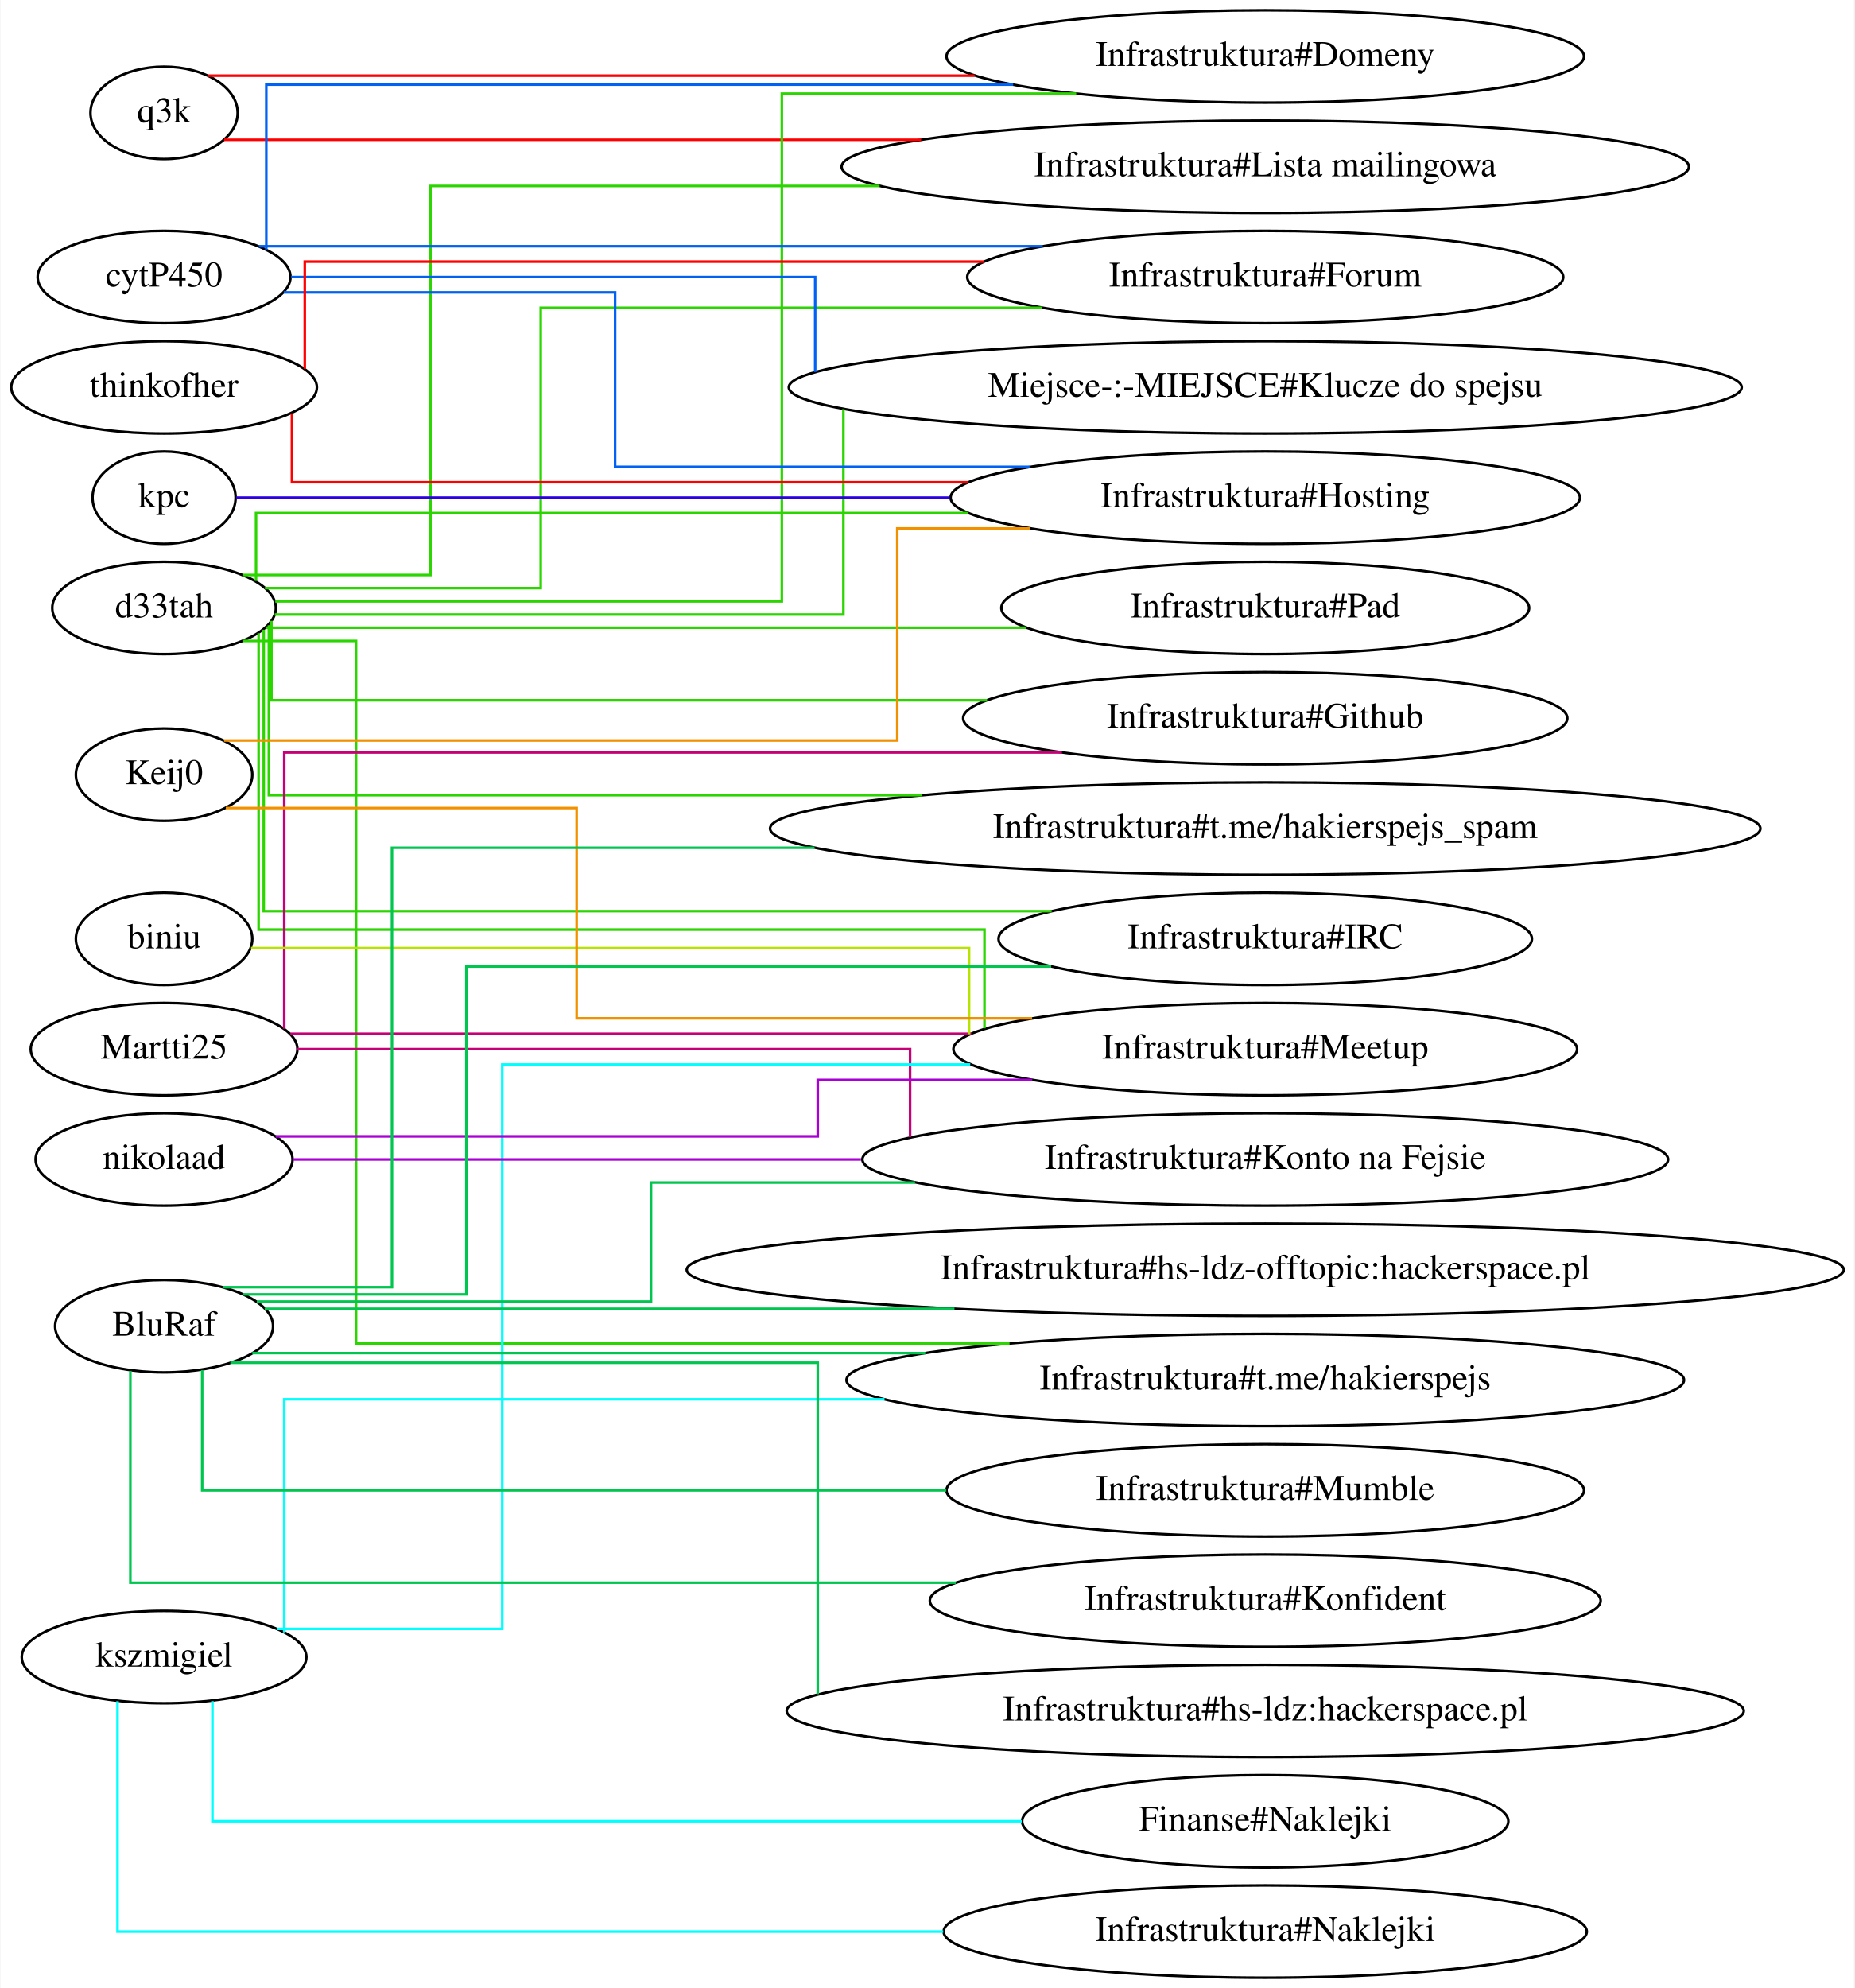
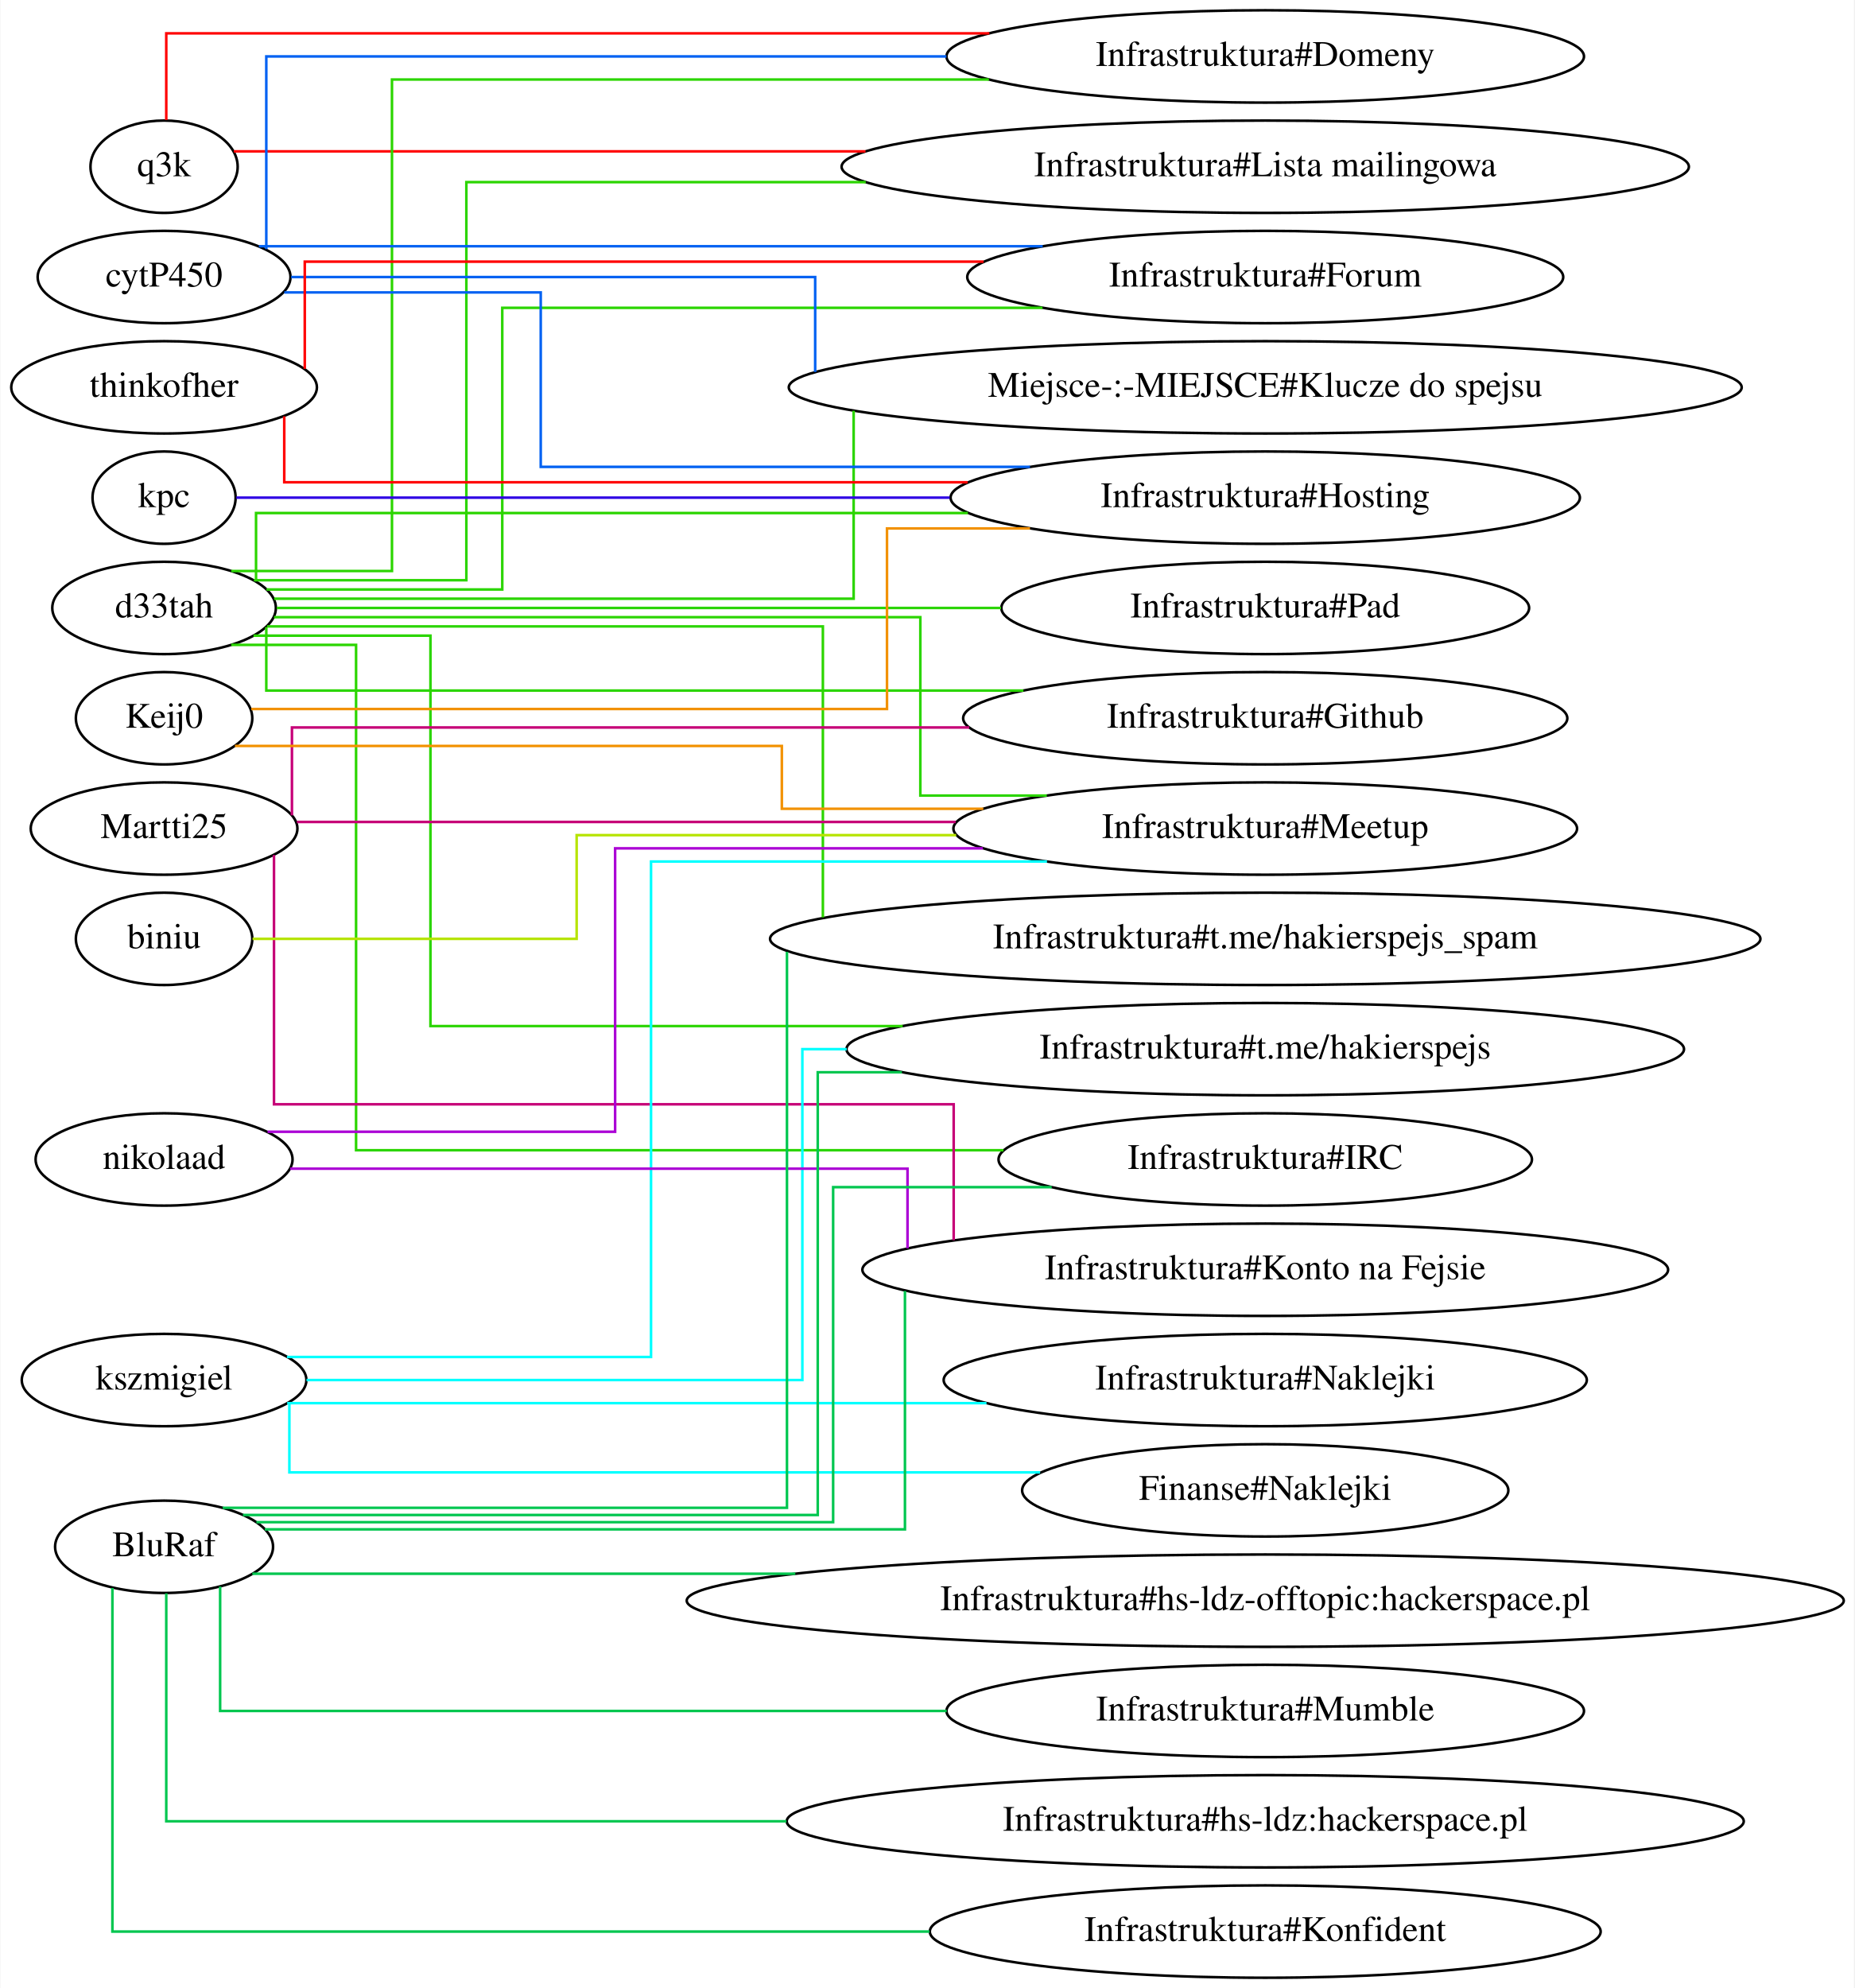
<svg xmlns="http://www.w3.org/2000/svg" width="723pt" height="775pt" viewBox="0.00 0.00 722.65 775.00">
  <g id="graph0" class="graph" transform="scale(1 1) rotate(0) translate(4 771)">
    <polygon fill="#ffffff" stroke="transparent" points="-4,4 -4,-771 718.649,-771 718.649,4 -4,4" />
    <g id="node1" class="node">
-       <ellipse fill="none" stroke="#000000" cx="59.795" cy="-727" rx="28.695" ry="18" />
-       <text text-anchor="middle" x="59.795" y="-723.3" font-family="Times,serif" font-size="14.00" fill="#000000">q3k</text>
+       <ellipse fill="none" stroke="#000000" cx="59.795" cy="-706" rx="28.695" ry="18" />
+       <text text-anchor="middle" x="59.795" y="-702.3" font-family="Times,serif" font-size="14.00" fill="#000000">q3k</text>
    </g>
    <g id="node2" class="node">
+       <ellipse fill="none" stroke="#000000" cx="489.119" cy="-749" rx="124.278" ry="18" />
+       <text text-anchor="middle" x="489.119" y="-745.3" font-family="Times,serif" font-size="14.00" fill="#000000">Infrastruktura#Domeny</text>
+     </g>
+     <g id="edge1" class="edge">
+       <path fill="none" stroke="#ff0000" d="M60.649,-724.187C60.649,-739.182 60.649,-758 60.649,-758 60.649,-758 254.63,-758 381.551,-758" />
+     </g>
+     <g id="node3" class="node">
      <ellipse fill="none" stroke="#000000" cx="489.119" cy="-706" rx="165.171" ry="18" />
      <text text-anchor="middle" x="489.119" y="-702.3" font-family="Times,serif" font-size="14.00" fill="#000000">Infrastruktura#Lista mailingowa</text>
    </g>
-     <g id="edge1" class="edge">
-       <path fill="none" stroke="#ff0000" d="M83.182,-716.5C133.927,-716.5 257.418,-716.5 354.969,-716.5" />
-     </g>
-     <g id="node3" class="node">
-       <ellipse fill="none" stroke="#000000" cx="489.119" cy="-749" rx="124.278" ry="18" />
-       <text text-anchor="middle" x="489.119" y="-745.3" font-family="Times,serif" font-size="14.00" fill="#000000">Infrastruktura#Domeny</text>
-     </g>
    <g id="edge2" class="edge">
-       <path fill="none" stroke="#ff0000" d="M76.89,-741.5C126.172,-741.5 271.648,-741.5 375.806,-741.5" />
+       <path fill="none" stroke="#ff0000" d="M86.977,-712C135.915,-712 242.234,-712 333.265,-712" />
    </g>
    <g id="node4" class="node">
      <ellipse fill="none" stroke="#000000" cx="59.795" cy="-534" rx="43.592" ry="18" />
      <text text-anchor="middle" x="59.795" y="-530.3" font-family="Times,serif" font-size="14.00" fill="#000000">d33tah</text>
    </g>
-     <g id="edge12" class="edge">
-       <path fill="none" stroke="#2bd500" d="M90.393,-546.857C121.027,-546.857 163.649,-546.857 163.649,-546.857 163.649,-546.857 163.649,-698.5 163.649,-698.5 163.649,-698.5 253.491,-698.5 338.769,-698.5" />
-     </g>
-     <g id="edge13" class="edge">
-       <path fill="none" stroke="#2bd500" d="M103.133,-536.571C172.476,-536.571 300.649,-536.571 300.649,-536.571 300.649,-536.571 300.649,-734.5 300.649,-734.5 300.649,-734.5 362.582,-734.5 415.442,-734.5" />
+     <g id="edge6" class="edge">
+       <path fill="none" stroke="#2bd500" d="M85.973,-548.4C112.183,-548.4 148.649,-548.4 148.649,-548.4 148.649,-548.4 148.649,-740 148.649,-740 148.649,-740 281.646,-740 381.392,-740" />
+     </g>
+     <g id="edge10" class="edge">
+       <path fill="none" stroke="#2bd500" d="M94.836,-544.8C129.576,-544.8 177.649,-544.8 177.649,-544.8 177.649,-544.8 177.649,-700 177.649,-700 177.649,-700 255.517,-700 333.384,-700" />
    </g>
    <g id="node5" class="node">
-       <ellipse fill="none" stroke="#000000" cx="489.119" cy="-233" rx="163.271" ry="18" />
-       <text text-anchor="middle" x="489.119" y="-229.3" font-family="Times,serif" font-size="14.00" fill="#000000">Infrastruktura#t.me/hakierspejs</text>
+       <ellipse fill="none" stroke="#000000" cx="489.119" cy="-491" rx="117.779" ry="18" />
+       <text text-anchor="middle" x="489.119" y="-487.3" font-family="Times,serif" font-size="14.00" fill="#000000">Infrastruktura#Github</text>
    </g>
    <g id="edge3" class="edge">
-       <path fill="none" stroke="#2bd500" d="M90.673,-521.143C111.293,-521.143 134.649,-521.143 134.649,-521.143 134.649,-521.143 134.649,-247.25 134.649,-247.25 134.649,-247.25 284.593,-247.25 389.436,-247.25" />
+       <path fill="none" stroke="#2bd500" d="M99.649,-526.532C99.649,-517.019 99.649,-501.8 99.649,-501.8 99.649,-501.8 279.575,-501.8 394.84,-501.8" />
    </g>
    <g id="node6" class="node">
+       <ellipse fill="none" stroke="#000000" cx="489.119" cy="-319" rx="103.981" ry="18" />
+       <text text-anchor="middle" x="489.119" y="-315.3" font-family="Times,serif" font-size="14.00" fill="#000000">Infrastruktura#IRC</text>
+     </g>
+     <g id="edge4" class="edge">
+       <path fill="none" stroke="#2bd500" d="M85.975,-519.6C107.561,-519.6 134.649,-519.6 134.649,-519.6 134.649,-519.6 134.649,-322.6 134.649,-322.6 134.649,-322.6 282.35,-322.6 387.067,-322.6" />
+     </g>
+     <g id="node7" class="node">
      <ellipse fill="none" stroke="#000000" cx="489.119" cy="-534" rx="102.882" ry="18" />
      <text text-anchor="middle" x="489.119" y="-530.3" font-family="Times,serif" font-size="14.00" fill="#000000">Infrastruktura#Pad</text>
    </g>
-     <g id="edge4" class="edge">
-       <path fill="none" stroke="#2bd500" d="M99.415,-526.286C166.361,-526.286 303.587,-526.286 395.995,-526.286" />
-     </g>
-     <g id="node7" class="node">
-       <ellipse fill="none" stroke="#000000" cx="489.119" cy="-620" rx="185.767" ry="18" />
-       <text text-anchor="middle" x="489.119" y="-616.3" font-family="Times,serif" font-size="14.00" fill="#000000">Miejsce-:-MIEJSCE#Klucze do spejsu</text>
-     </g>
    <g id="edge5" class="edge">
-       <path fill="none" stroke="#2bd500" d="M102.938,-531.429C177.987,-531.429 324.649,-531.429 324.649,-531.429 324.649,-531.429 324.649,-589.339 324.649,-611.507" />
+       <path fill="none" stroke="#2bd500" d="M103.722,-534C169.652,-534 296.051,-534 386.113,-534" />
    </g>
    <g id="node8" class="node">
-       <ellipse fill="none" stroke="#000000" cx="489.119" cy="-491" rx="117.779" ry="18" />
-       <text text-anchor="middle" x="489.119" y="-487.3" font-family="Times,serif" font-size="14.00" fill="#000000">Infrastruktura#Github</text>
-     </g>
-     <g id="edge6" class="edge">
-       <path fill="none" stroke="#2bd500" d="M101.649,-528.994C101.649,-519.102 101.649,-498 101.649,-498 101.649,-498 266.045,-498 380.672,-498" />
+       <ellipse fill="none" stroke="#000000" cx="489.119" cy="-448" rx="121.578" ry="18" />
+       <text text-anchor="middle" x="489.119" y="-444.3" font-family="Times,serif" font-size="14.00" fill="#000000">Infrastruktura#Meetup</text>
+     </g>
+     <g id="edge7" class="edge">
+       <path fill="none" stroke="#2bd500" d="M102.669,-530.4C184.446,-530.4 354.649,-530.4 354.649,-530.4 354.649,-530.4 354.649,-460.857 354.649,-460.857 354.649,-460.857 377.271,-460.857 403.957,-460.857" />
    </g>
    <g id="node9" class="node">
-       <ellipse fill="none" stroke="#000000" cx="489.119" cy="-577" rx="122.678" ry="18" />
-       <text text-anchor="middle" x="489.119" y="-573.3" font-family="Times,serif" font-size="14.00" fill="#000000">Infrastruktura#Hosting</text>
-     </g>
-     <g id="edge7" class="edge">
-       <path fill="none" stroke="#2bd500" d="M95.649,-544.504C95.649,-555.443 95.649,-571 95.649,-571 95.649,-571 257.13,-571 373.193,-571" />
+       <ellipse fill="none" stroke="#000000" cx="489.119" cy="-405" rx="193.066" ry="18" />
+       <text text-anchor="middle" x="489.119" y="-401.3" font-family="Times,serif" font-size="14.00" fill="#000000">Infrastruktura#t.me/hakierspejs_spam</text>
+     </g>
+     <g id="edge8" class="edge">
+       <path fill="none" stroke="#2bd500" d="M99.928,-526.8C172.169,-526.8 316.649,-526.8 316.649,-526.8 316.649,-526.8 316.649,-440.89 316.649,-413.372" />
    </g>
    <g id="node10" class="node">
      <ellipse fill="none" stroke="#000000" cx="489.119" cy="-663" rx="116.18" ry="18" />
      <text text-anchor="middle" x="489.119" y="-659.3" font-family="Times,serif" font-size="14.00" fill="#000000">Infrastruktura#Forum</text>
    </g>
-     <g id="edge8" class="edge">
-       <path fill="none" stroke="#2bd500" d="M99.149,-541.714C142.649,-541.714 206.649,-541.714 206.649,-541.714 206.649,-541.714 206.649,-651 206.649,-651 206.649,-651 319.068,-651 402.064,-651" />
+     <g id="edge9" class="edge">
+       <path fill="none" stroke="#2bd500" d="M99.713,-541.2C138.522,-541.2 191.649,-541.2 191.649,-541.2 191.649,-541.2 191.649,-651 191.649,-651 191.649,-651 314.477,-651 402.279,-651" />
    </g>
    <g id="node11" class="node">
-       <ellipse fill="none" stroke="#000000" cx="489.119" cy="-362" rx="121.578" ry="18" />
-       <text text-anchor="middle" x="489.119" y="-358.3" font-family="Times,serif" font-size="14.00" fill="#000000">Infrastruktura#Meetup</text>
-     </g>
-     <g id="edge9" class="edge">
-       <path fill="none" stroke="#2bd500" d="M96.649,-524.16C96.649,-494.598 96.649,-408.6 96.649,-408.6 96.649,-408.6 379.649,-408.6 379.649,-408.6 379.649,-408.6 379.649,-383.468 379.649,-370.117" />
+       <ellipse fill="none" stroke="#000000" cx="489.119" cy="-577" rx="122.678" ry="18" />
+       <text text-anchor="middle" x="489.119" y="-573.3" font-family="Times,serif" font-size="14.00" fill="#000000">Infrastruktura#Hosting</text>
+     </g>
+     <g id="edge11" class="edge">
+       <path fill="none" stroke="#2bd500" d="M95.649,-544.504C95.649,-555.443 95.649,-571 95.649,-571 95.649,-571 257.13,-571 373.193,-571" />
    </g>
    <g id="node12" class="node">
-       <ellipse fill="none" stroke="#000000" cx="489.119" cy="-448" rx="193.066" ry="18" />
-       <text text-anchor="middle" x="489.119" y="-444.3" font-family="Times,serif" font-size="14.00" fill="#000000">Infrastruktura#t.me/hakierspejs_spam</text>
-     </g>
-     <g id="edge10" class="edge">
-       <path fill="none" stroke="#2bd500" d="M100.649,-527.263C100.649,-509.191 100.649,-461 100.649,-461 100.649,-461 243.06,-461 355.43,-461" />
+       <ellipse fill="none" stroke="#000000" cx="489.119" cy="-620" rx="185.767" ry="18" />
+       <text text-anchor="middle" x="489.119" y="-616.3" font-family="Times,serif" font-size="14.00" fill="#000000">Miejsce-:-MIEJSCE#Klucze do spejsu</text>
+     </g>
+     <g id="edge12" class="edge">
+       <path fill="none" stroke="#2bd500" d="M102.693,-537.6C178.598,-537.6 328.649,-537.6 328.649,-537.6 328.649,-537.6 328.649,-589.413 328.649,-610.867" />
    </g>
    <g id="node13" class="node">
-       <ellipse fill="none" stroke="#000000" cx="489.119" cy="-405" rx="103.981" ry="18" />
-       <text text-anchor="middle" x="489.119" y="-401.3" font-family="Times,serif" font-size="14.00" fill="#000000">Infrastruktura#IRC</text>
-     </g>
-     <g id="edge11" class="edge">
-       <path fill="none" stroke="#2bd500" d="M98.649,-525.499C98.649,-498.397 98.649,-415.8 98.649,-415.8 98.649,-415.8 291.156,-415.8 405.833,-415.8" />
+       <ellipse fill="none" stroke="#000000" cx="489.119" cy="-362" rx="163.271" ry="18" />
+       <text text-anchor="middle" x="489.119" y="-358.3" font-family="Times,serif" font-size="14.00" fill="#000000">Infrastruktura#t.me/hakierspejs</text>
+     </g>
+     <g id="edge13" class="edge">
+       <path fill="none" stroke="#2bd500" d="M94.666,-523.2C124.837,-523.2 163.649,-523.2 163.649,-523.2 163.649,-523.2 163.649,-371 163.649,-371 163.649,-371 259.948,-371 347.784,-371" />
    </g>
    <g id="node14" class="node">
      <ellipse fill="none" stroke="#000000" cx="59.795" cy="-663" rx="49.291" ry="18" />
      <text text-anchor="middle" x="59.795" y="-659.3" font-family="Times,serif" font-size="14.00" fill="#000000">cytP450</text>
    </g>
+     <g id="edge15" class="edge">
+       <path fill="none" stroke="#0061f2" d="M99.649,-673.892C99.649,-697.033 99.649,-749 99.649,-749 99.649,-749 250.837,-749 364.818,-749" />
+     </g>
+     <g id="edge16" class="edge">
+       <path fill="none" stroke="#0061f2" d="M96.77,-675C164.196,-675 308.786,-675 402.353,-675" />
+     </g>
    <g id="edge17" class="edge">
-       <path fill="none" stroke="#0061f2" d="M99.649,-673.746C99.649,-694.484 99.649,-738 99.649,-738 99.649,-738 275.462,-738 390.84,-738" />
-     </g>
-     <g id="edge15" class="edge">
+       <path fill="none" stroke="#0061f2" d="M106.664,-657C149.642,-657 206.649,-657 206.649,-657 206.649,-657 206.649,-589 206.649,-589 206.649,-589 314.93,-589 397.409,-589" />
+     </g>
+     <g id="edge14" class="edge">
      <path fill="none" stroke="#0061f2" d="M109.343,-663C183.219,-663 313.649,-663 313.649,-663 313.649,-663 313.649,-637.794 313.649,-625.979" />
    </g>
-     <g id="edge16" class="edge">
-       <path fill="none" stroke="#0061f2" d="M106.459,-657C158.557,-657 235.649,-657 235.649,-657 235.649,-657 235.649,-589 235.649,-589 235.649,-589 324.714,-589 397.252,-589" />
-     </g>
-     <g id="edge14" class="edge">
-       <path fill="none" stroke="#0061f2" d="M96.77,-675C164.196,-675 308.786,-675 402.353,-675" />
-     </g>
    <g id="node15" class="node">
-       <ellipse fill="none" stroke="#000000" cx="59.795" cy="-362" rx="51.991" ry="18" />
-       <text text-anchor="middle" x="59.795" y="-358.3" font-family="Times,serif" font-size="14.00" fill="#000000">Martti25</text>
+       <ellipse fill="none" stroke="#000000" cx="59.795" cy="-448" rx="51.991" ry="18" />
+       <text text-anchor="middle" x="59.795" y="-444.3" font-family="Times,serif" font-size="14.00" fill="#000000">Martti25</text>
+     </g>
+     <g id="edge18" class="edge">
+       <path fill="none" stroke="#c60077" d="M109.649,-453.151C109.649,-463.831 109.649,-487.4 109.649,-487.4 109.649,-487.4 262.078,-487.4 373.72,-487.4" />
+     </g>
+     <g id="edge19" class="edge">
+       <path fill="none" stroke="#c60077" d="M111.581,-450.571C174.808,-450.571 283.768,-450.571 368.43,-450.571" />
+     </g>
+     <g id="node16" class="node">
+       <ellipse fill="none" stroke="#000000" cx="489.119" cy="-276" rx="157.072" ry="18" />
+       <text text-anchor="middle" x="489.119" y="-272.3" font-family="Times,serif" font-size="14.00" fill="#000000">Infrastruktura#Konto na Fejsie</text>
    </g>
    <g id="edge20" class="edge">
-       <path fill="none" stroke="#c60077" d="M106.649,-369.95C106.649,-396.083 106.649,-477.667 106.649,-477.667 106.649,-477.667 297.844,-477.667 409.871,-477.667" />
-     </g>
-     <g id="edge19" class="edge">
-       <path fill="none" stroke="#c60077" d="M109.044,-368C173.358,-368 287.935,-368 374.526,-368" />
-     </g>
-     <g id="node16" class="node">
-       <ellipse fill="none" stroke="#000000" cx="489.119" cy="-319" rx="157.072" ry="18" />
-       <text text-anchor="middle" x="489.119" y="-315.3" font-family="Times,serif" font-size="14.00" fill="#000000">Infrastruktura#Konto na Fejsie</text>
-     </g>
-     <g id="edge18" class="edge">
-       <path fill="none" stroke="#c60077" d="M111.794,-362C195.454,-362 350.649,-362 350.649,-362 350.649,-362 350.649,-340.266 350.649,-327.702" />
+       <path fill="none" stroke="#c60077" d="M102.649,-437.692C102.649,-410.786 102.649,-340.5 102.649,-340.5 102.649,-340.5 367.649,-340.5 367.649,-340.5 367.649,-340.5 367.649,-306.084 367.649,-287.531" />
    </g>
    <g id="node17" class="node">
      <ellipse fill="none" stroke="#000000" cx="59.795" cy="-405" rx="34.394" ry="18" />
      <text text-anchor="middle" x="59.795" y="-401.3" font-family="Times,serif" font-size="14.00" fill="#000000">biniu</text>
    </g>
    <g id="edge21" class="edge">
-       <path fill="none" stroke="#b6e400" d="M93.681,-401.4C174.837,-401.4 373.649,-401.4 373.649,-401.4 373.649,-401.4 373.649,-378.773 373.649,-367.814" />
+       <path fill="none" stroke="#b6e400" d="M94.302,-405C141.566,-405 220.649,-405 220.649,-405 220.649,-405 220.649,-445.429 220.649,-445.429 220.649,-445.429 297.257,-445.429 368.627,-445.429" />
    </g>
    <g id="node18" class="node">
-       <ellipse fill="none" stroke="#000000" cx="59.795" cy="-125" rx="55.491" ry="18" />
-       <text text-anchor="middle" x="59.795" y="-121.3" font-family="Times,serif" font-size="14.00" fill="#000000">kszmigiel</text>
+       <ellipse fill="none" stroke="#000000" cx="59.795" cy="-233" rx="55.491" ry="18" />
+       <text text-anchor="middle" x="59.795" y="-229.3" font-family="Times,serif" font-size="14.00" fill="#000000">kszmigiel</text>
+     </g>
+     <g id="edge22" class="edge">
+       <path fill="none" stroke="#00ffff" d="M107.703,-242C163.946,-242 249.649,-242 249.649,-242 249.649,-242 249.649,-435.143 249.649,-435.143 249.649,-435.143 335.186,-435.143 404.017,-435.143" />
+     </g>
+     <g id="edge25" class="edge">
+       <path fill="none" stroke="#00ffff" d="M115.333,-233C188.676,-233 308.649,-233 308.649,-233 308.649,-233 308.649,-362 308.649,-362 308.649,-362 315.261,-362 325.954,-362" />
+     </g>
+     <g id="node19" class="node">
+       <ellipse fill="none" stroke="#000000" cx="489.119" cy="-190" rx="94.783" ry="18" />
+       <text text-anchor="middle" x="489.119" y="-186.3" font-family="Times,serif" font-size="14.00" fill="#000000">Finanse#Naklejki</text>
+     </g>
+     <g id="edge23" class="edge">
+       <path fill="none" stroke="#00ffff" d="M108.649,-224.285C108.649,-213.631 108.649,-197 108.649,-197 108.649,-197 288.992,-197 401.354,-197" />
+     </g>
+     <g id="node20" class="node">
+       <ellipse fill="none" stroke="#000000" cx="489.119" cy="-233" rx="125.378" ry="18" />
+       <text text-anchor="middle" x="489.119" y="-229.3" font-family="Times,serif" font-size="14.00" fill="#000000">Infrastruktura#Naklejki</text>
    </g>
    <g id="edge24" class="edge">
-       <path fill="none" stroke="#00ffff" d="M106.649,-134.636C106.649,-159.791 106.649,-225.5 106.649,-225.5 106.649,-225.5 233.189,-225.5 340.699,-225.5" />
-     </g>
-     <g id="edge23" class="edge">
-       <path fill="none" stroke="#00ffff" d="M103.7,-136C142.057,-136 191.649,-136 191.649,-136 191.649,-136 191.649,-356 191.649,-356 191.649,-356 290.402,-356 374.11,-356" />
-     </g>
-     <g id="node19" class="node">
-       <ellipse fill="none" stroke="#000000" cx="489.119" cy="-61" rx="94.783" ry="18" />
-       <text text-anchor="middle" x="489.119" y="-57.3" font-family="Times,serif" font-size="14.00" fill="#000000">Finanse#Naklejki</text>
-     </g>
-     <g id="edge22" class="edge">
-       <path fill="none" stroke="#00ffff" d="M78.649,-107.849C78.649,-88.892 78.649,-61 78.649,-61 78.649,-61 272.936,-61 394.176,-61" />
-     </g>
-     <g id="node20" class="node">
-       <ellipse fill="none" stroke="#000000" cx="489.119" cy="-18" rx="125.378" ry="18" />
-       <text text-anchor="middle" x="489.119" y="-14.3" font-family="Times,serif" font-size="14.00" fill="#000000">Infrastruktura#Naklejki</text>
-     </g>
-     <g id="edge25" class="edge">
-       <path fill="none" stroke="#00ffff" d="M41.649,-107.809C41.649,-77.562 41.649,-18 41.649,-18 41.649,-18 231.217,-18 363.581,-18" />
+       <path fill="none" stroke="#00ffff" d="M107.794,-224C173.328,-224 292.674,-224 380.452,-224" />
    </g>
    <g id="node21" class="node">
      <ellipse fill="none" stroke="#000000" cx="59.795" cy="-319" rx="50.091" ry="18" />
      <text text-anchor="middle" x="59.795" y="-315.3" font-family="Times,serif" font-size="14.00" fill="#000000">nikolaad</text>
    </g>
+     <g id="edge26" class="edge">
+       <path fill="none" stroke="#ab00d5" d="M100.139,-329.8C152.058,-329.8 235.649,-329.8 235.649,-329.8 235.649,-329.8 235.649,-440.286 235.649,-440.286 235.649,-440.286 310.645,-440.286 379.05,-440.286" />
+     </g>
    <g id="edge27" class="edge">
-       <path fill="none" stroke="#ab00d5" d="M103.316,-328C176.106,-328 314.649,-328 314.649,-328 314.649,-328 314.649,-350 314.649,-350 314.649,-350 355.914,-350 398.307,-350" />
-     </g>
-     <g id="edge26" class="edge">
-       <path fill="none" stroke="#ab00d5" d="M109.884,-319C164.076,-319 253.241,-319 331.5,-319" />
+       <path fill="none" stroke="#ab00d5" d="M108.965,-315.4C191.661,-315.4 349.649,-315.4 349.649,-315.4 349.649,-315.4 349.649,-295.921 349.649,-284.356" />
    </g>
    <g id="node22" class="node">
-       <ellipse fill="none" stroke="#000000" cx="59.795" cy="-469" rx="34.394" ry="18" />
-       <text text-anchor="middle" x="59.795" y="-465.3" font-family="Times,serif" font-size="14.00" fill="#000000">Keij0</text>
+       <ellipse fill="none" stroke="#000000" cx="59.795" cy="-491" rx="34.394" ry="18" />
+       <text text-anchor="middle" x="59.795" y="-487.3" font-family="Times,serif" font-size="14.00" fill="#000000">Keij0</text>
+     </g>
+     <g id="edge28" class="edge">
+       <path fill="none" stroke="#f29100" d="M87.424,-480.2C150.689,-480.2 300.649,-480.2 300.649,-480.2 300.649,-480.2 300.649,-455.714 300.649,-455.714 300.649,-455.714 337.86,-455.714 379.213,-455.714" />
    </g>
    <g id="edge29" class="edge">
-       <path fill="none" stroke="#f29100" d="M83.187,-482.333C151.458,-482.333 345.649,-482.333 345.649,-482.333 345.649,-482.333 345.649,-565 345.649,-565 345.649,-565 369.327,-565 397.445,-565" />
-     </g>
-     <g id="edge28" class="edge">
-       <path fill="none" stroke="#f29100" d="M83.876,-456C128.749,-456 220.649,-456 220.649,-456 220.649,-456 220.649,-374 220.649,-374 220.649,-374 320.342,-374 398.228,-374" />
+       <path fill="none" stroke="#f29100" d="M93.793,-494.6C168.758,-494.6 341.649,-494.6 341.649,-494.6 341.649,-494.6 341.649,-565 341.649,-565 341.649,-565 367.412,-565 397.401,-565" />
    </g>
    <g id="node23" class="node">
-       <ellipse fill="none" stroke="#000000" cx="59.795" cy="-254" rx="42.494" ry="18" />
-       <text text-anchor="middle" x="59.795" y="-250.3" font-family="Times,serif" font-size="14.00" fill="#000000">BluRaf</text>
+       <ellipse fill="none" stroke="#000000" cx="59.795" cy="-168" rx="42.494" ry="18" />
+       <text text-anchor="middle" x="59.795" y="-164.3" font-family="Times,serif" font-size="14.00" fill="#000000">BluRaf</text>
+     </g>
+     <g id="edge30" class="edge">
+       <path fill="none" stroke="#00c64f" d="M95.791,-177.6C167.351,-177.6 320.649,-177.6 320.649,-177.6 320.649,-177.6 320.649,-308.2 320.649,-308.2 320.649,-308.2 363.428,-308.2 405.872,-308.2" />
+     </g>
+     <g id="edge34" class="edge">
+       <path fill="none" stroke="#00c64f" d="M82.642,-183.2C143.097,-183.2 302.649,-183.2 302.649,-183.2 302.649,-183.2 302.649,-366.936 302.649,-399.951" />
+     </g>
+     <g id="edge37" class="edge">
+       <path fill="none" stroke="#00c64f" d="M90.536,-180.4C158.32,-180.4 314.649,-180.4 314.649,-180.4 314.649,-180.4 314.649,-353 314.649,-353 314.649,-353 328.07,-353 347.466,-353" />
    </g>
    <g id="edge32" class="edge">
-       <path fill="none" stroke="#00c64f" d="M94.202,-243.5C150.513,-243.5 265.228,-243.5 356.578,-243.5" />
-     </g>
-     <g id="edge34" class="edge">
-       <path fill="none" stroke="#00c64f" d="M82.677,-269.2C109.004,-269.2 148.649,-269.2 148.649,-269.2 148.649,-269.2 148.649,-440.5 148.649,-440.5 148.649,-440.5 230.149,-440.5 313.399,-440.5" />
+       <path fill="none" stroke="#00c64f" d="M99.052,-174.8C178.03,-174.8 348.649,-174.8 348.649,-174.8 348.649,-174.8 348.649,-243.549 348.649,-267.718" />
+     </g>
+     <g id="node24" class="node">
+       <ellipse fill="none" stroke="#000000" cx="489.119" cy="-61" rx="186.567" ry="18" />
+       <text text-anchor="middle" x="489.119" y="-57.3" font-family="Times,serif" font-size="14.00" fill="#000000">Infrastruktura#hs-ldz:hackerspace.pl</text>
+     </g>
+     <g id="edge31" class="edge">
+       <path fill="none" stroke="#00c64f" d="M60.649,-149.849C60.649,-119.321 60.649,-61 60.649,-61 60.649,-61 186.969,-61 302.433,-61" />
+     </g>
+     <g id="node25" class="node">
+       <ellipse fill="none" stroke="#000000" cx="489.119" cy="-18" rx="130.777" ry="18" />
+       <text text-anchor="middle" x="489.119" y="-14.3" font-family="Times,serif" font-size="14.00" fill="#000000">Infrastruktura#Konfident</text>
+     </g>
+     <g id="edge33" class="edge">
+       <path fill="none" stroke="#00c64f" d="M39.649,-151.947C39.649,-113.251 39.649,-18 39.649,-18 39.649,-18 225.521,-18 358.208,-18" />
+     </g>
+     <g id="node26" class="node">
+       <ellipse fill="none" stroke="#000000" cx="489.119" cy="-147" rx="225.56" ry="18" />
+       <text text-anchor="middle" x="489.119" y="-143.3" font-family="Times,serif" font-size="14.00" fill="#000000">Infrastruktura#hs-ldz-offtopic:hackerspace.pl</text>
+     </g>
+     <g id="edge35" class="edge">
+       <path fill="none" stroke="#00c64f" d="M94.202,-157.5C140.465,-157.5 226.147,-157.5 305.908,-157.5" />
+     </g>
+     <g id="node27" class="node">
+       <ellipse fill="none" stroke="#000000" cx="489.119" cy="-104" rx="124.278" ry="18" />
+       <text text-anchor="middle" x="489.119" y="-100.3" font-family="Times,serif" font-size="14.00" fill="#000000">Infrastruktura#Mumble</text>
    </g>
    <g id="edge36" class="edge">
-       <path fill="none" stroke="#00c64f" d="M90.452,-266.4C125.372,-266.4 177.649,-266.4 177.649,-266.4 177.649,-266.4 177.649,-394.2 177.649,-394.2 177.649,-394.2 313.39,-394.2 405.651,-394.2" />
-     </g>
-     <g id="edge33" class="edge">
-       <path fill="none" stroke="#00c64f" d="M95.952,-263.6C151.036,-263.6 249.649,-263.6 249.649,-263.6 249.649,-263.6 249.649,-310 249.649,-310 249.649,-310 298.818,-310 352.596,-310" />
-     </g>
-     <g id="node24" class="node">
-       <ellipse fill="none" stroke="#000000" cx="489.119" cy="-104" rx="186.567" ry="18" />
-       <text text-anchor="middle" x="489.119" y="-100.3" font-family="Times,serif" font-size="14.00" fill="#000000">Infrastruktura#hs-ldz:hackerspace.pl</text>
-     </g>
-     <g id="edge30" class="edge">
-       <path fill="none" stroke="#00c64f" d="M85.634,-239.75C150.425,-239.75 314.649,-239.75 314.649,-239.75 314.649,-239.75 314.649,-137.664 314.649,-110.547" />
-     </g>
-     <g id="node25" class="node">
-       <ellipse fill="none" stroke="#000000" cx="489.119" cy="-276" rx="225.56" ry="18" />
-       <text text-anchor="middle" x="489.119" y="-272.3" font-family="Times,serif" font-size="14.00" fill="#000000">Infrastruktura#hs-ldz-offtopic:hackerspace.pl</text>
-     </g>
-     <g id="edge31" class="edge">
-       <path fill="none" stroke="#00c64f" d="M99.032,-260.8C159.373,-260.8 277.45,-260.8 367.961,-260.8" />
-     </g>
-     <g id="node26" class="node">
-       <ellipse fill="none" stroke="#000000" cx="489.119" cy="-190" rx="124.278" ry="18" />
-       <text text-anchor="middle" x="489.119" y="-186.3" font-family="Times,serif" font-size="14.00" fill="#000000">Infrastruktura#Mumble</text>
-     </g>
-     <g id="edge35" class="edge">
-       <path fill="none" stroke="#00c64f" d="M74.649,-236.849C74.649,-217.892 74.649,-190 74.649,-190 74.649,-190 242.68,-190 364.765,-190" />
-     </g>
-     <g id="node27" class="node">
-       <ellipse fill="none" stroke="#000000" cx="489.119" cy="-147" rx="130.777" ry="18" />
-       <text text-anchor="middle" x="489.119" y="-143.3" font-family="Times,serif" font-size="14.00" fill="#000000">Infrastruktura#Konfident</text>
-     </g>
-     <g id="edge37" class="edge">
-       <path fill="none" stroke="#00c64f" d="M46.649,-236.581C46.649,-207.931 46.649,-154 46.649,-154 46.649,-154 237.489,-154 368.505,-154" />
+       <path fill="none" stroke="#00c64f" d="M81.649,-152.507C81.649,-133.566 81.649,-104 81.649,-104 81.649,-104 245.073,-104 364.928,-104" />
    </g>
    <g id="node28" class="node">
      <ellipse fill="none" stroke="#000000" cx="59.795" cy="-577" rx="27.895" ry="18" />
      <text text-anchor="middle" x="59.795" y="-573.3" font-family="Times,serif" font-size="14.00" fill="#000000">kpc</text>
    </g>
    <g id="edge38" class="edge">
      <path fill="none" stroke="#2e00e4" d="M87.964,-577C143.462,-577 269.905,-577 366.11,-577" />
    </g>
    <g id="node29" class="node">
      <ellipse fill="none" stroke="#000000" cx="59.795" cy="-620" rx="59.59" ry="18" />
      <text text-anchor="middle" x="59.795" y="-616.3" font-family="Times,serif" font-size="14.00" fill="#000000">thinkofher</text>
    </g>
-     <g id="edge40" class="edge">
-       <path fill="none" stroke="#ff0000" d="M109.649,-609.89C109.649,-598.935 109.649,-583 109.649,-583 109.649,-583 261.609,-583 373.204,-583" />
-     </g>
    <g id="edge39" class="edge">
      <path fill="none" stroke="#ff0000" d="M114.649,-627.23C114.649,-640.86 114.649,-669 114.649,-669 114.649,-669 268.801,-669 379.296,-669" />
    </g>
+     <g id="edge40" class="edge">
+       <path fill="none" stroke="#ff0000" d="M106.649,-608.698C106.649,-597.817 106.649,-583 106.649,-583 106.649,-583 260.52,-583 373.068,-583" />
+     </g>
  </g>
</svg>
